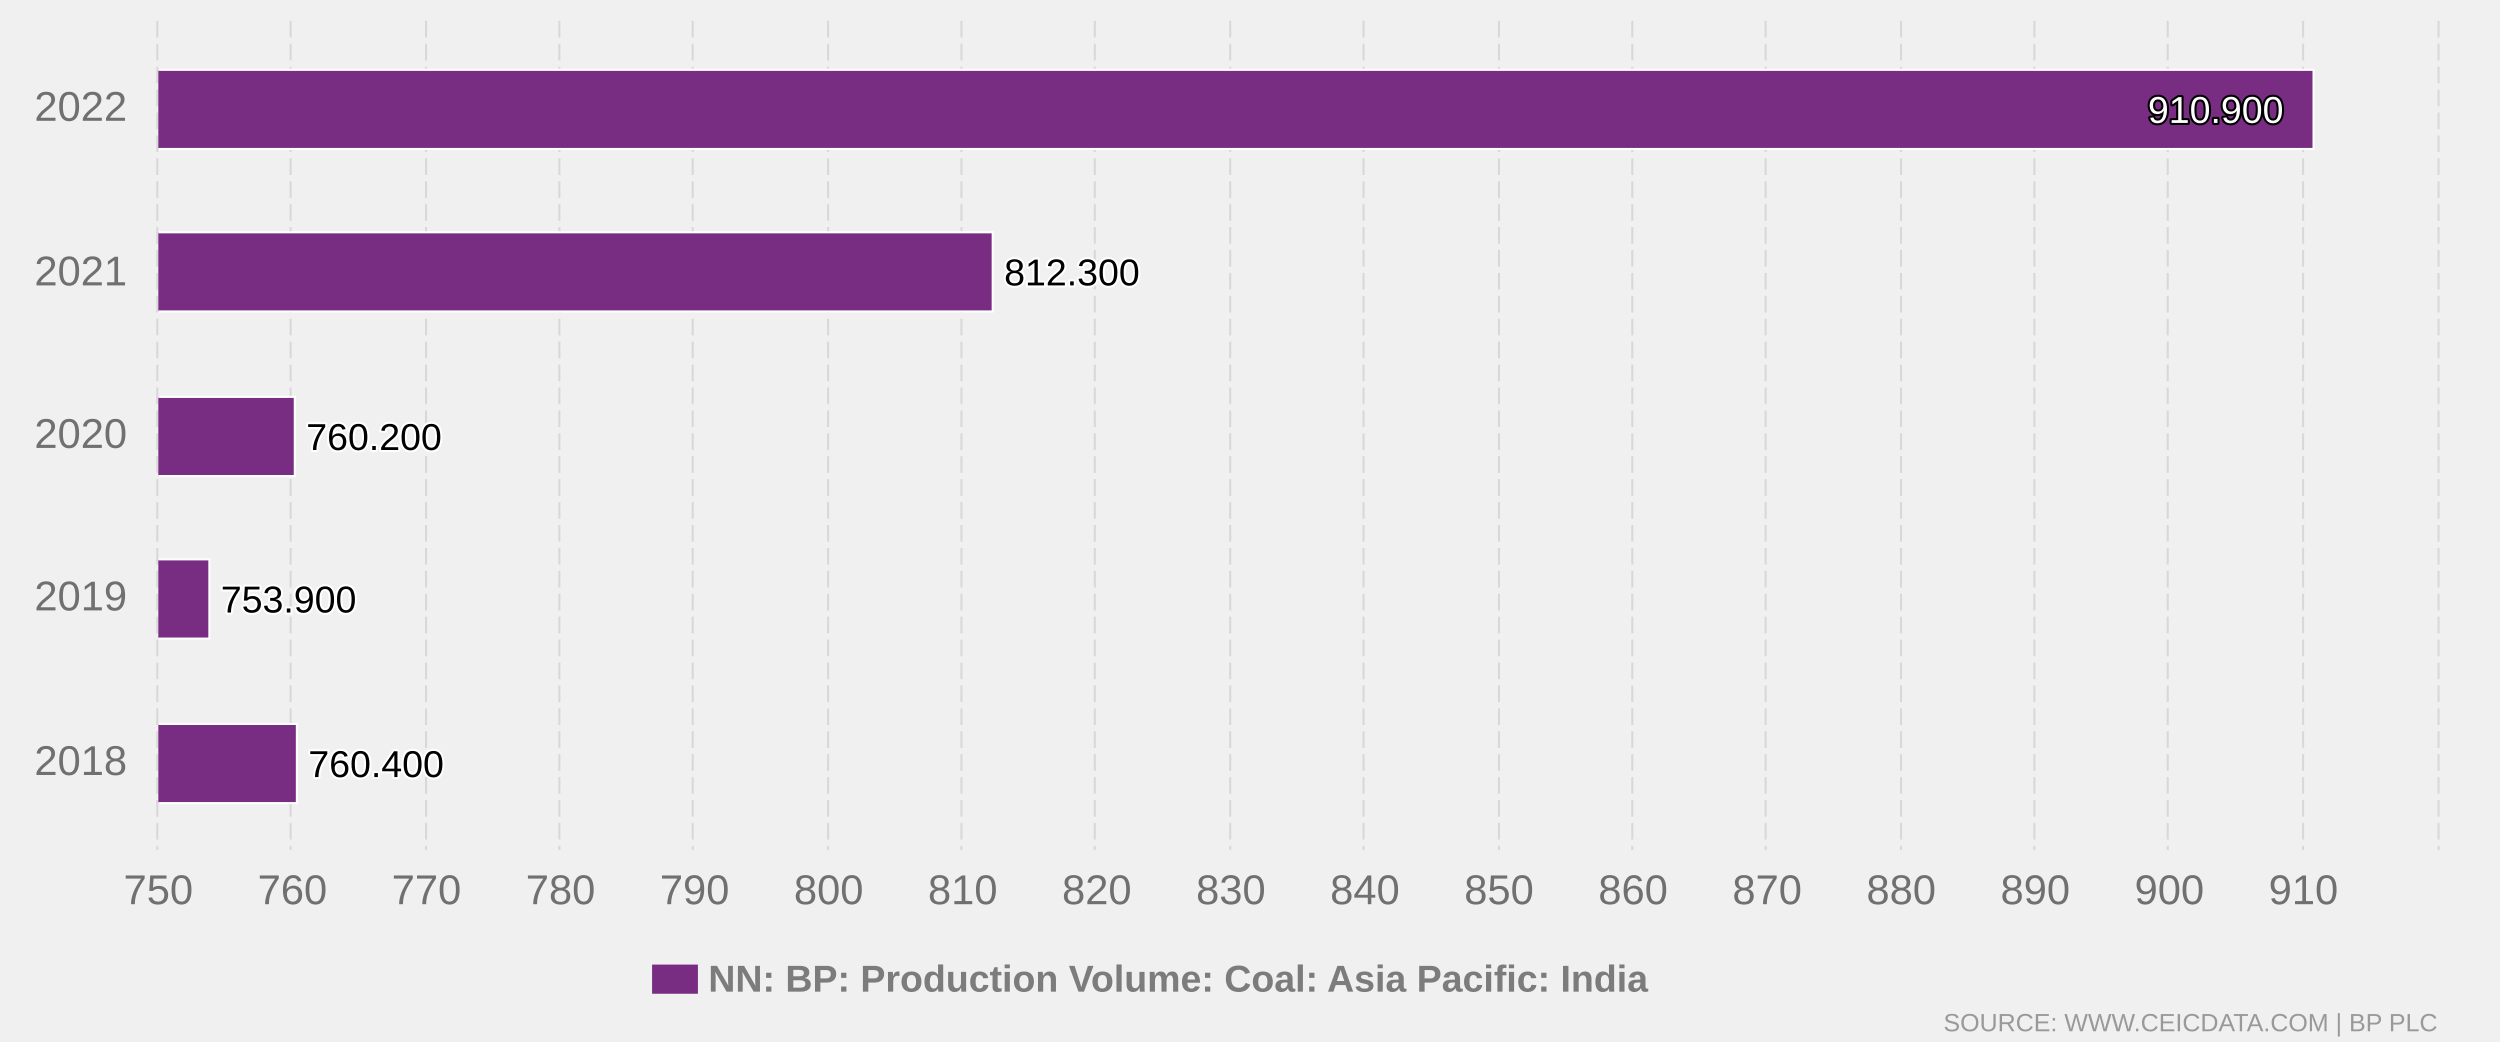
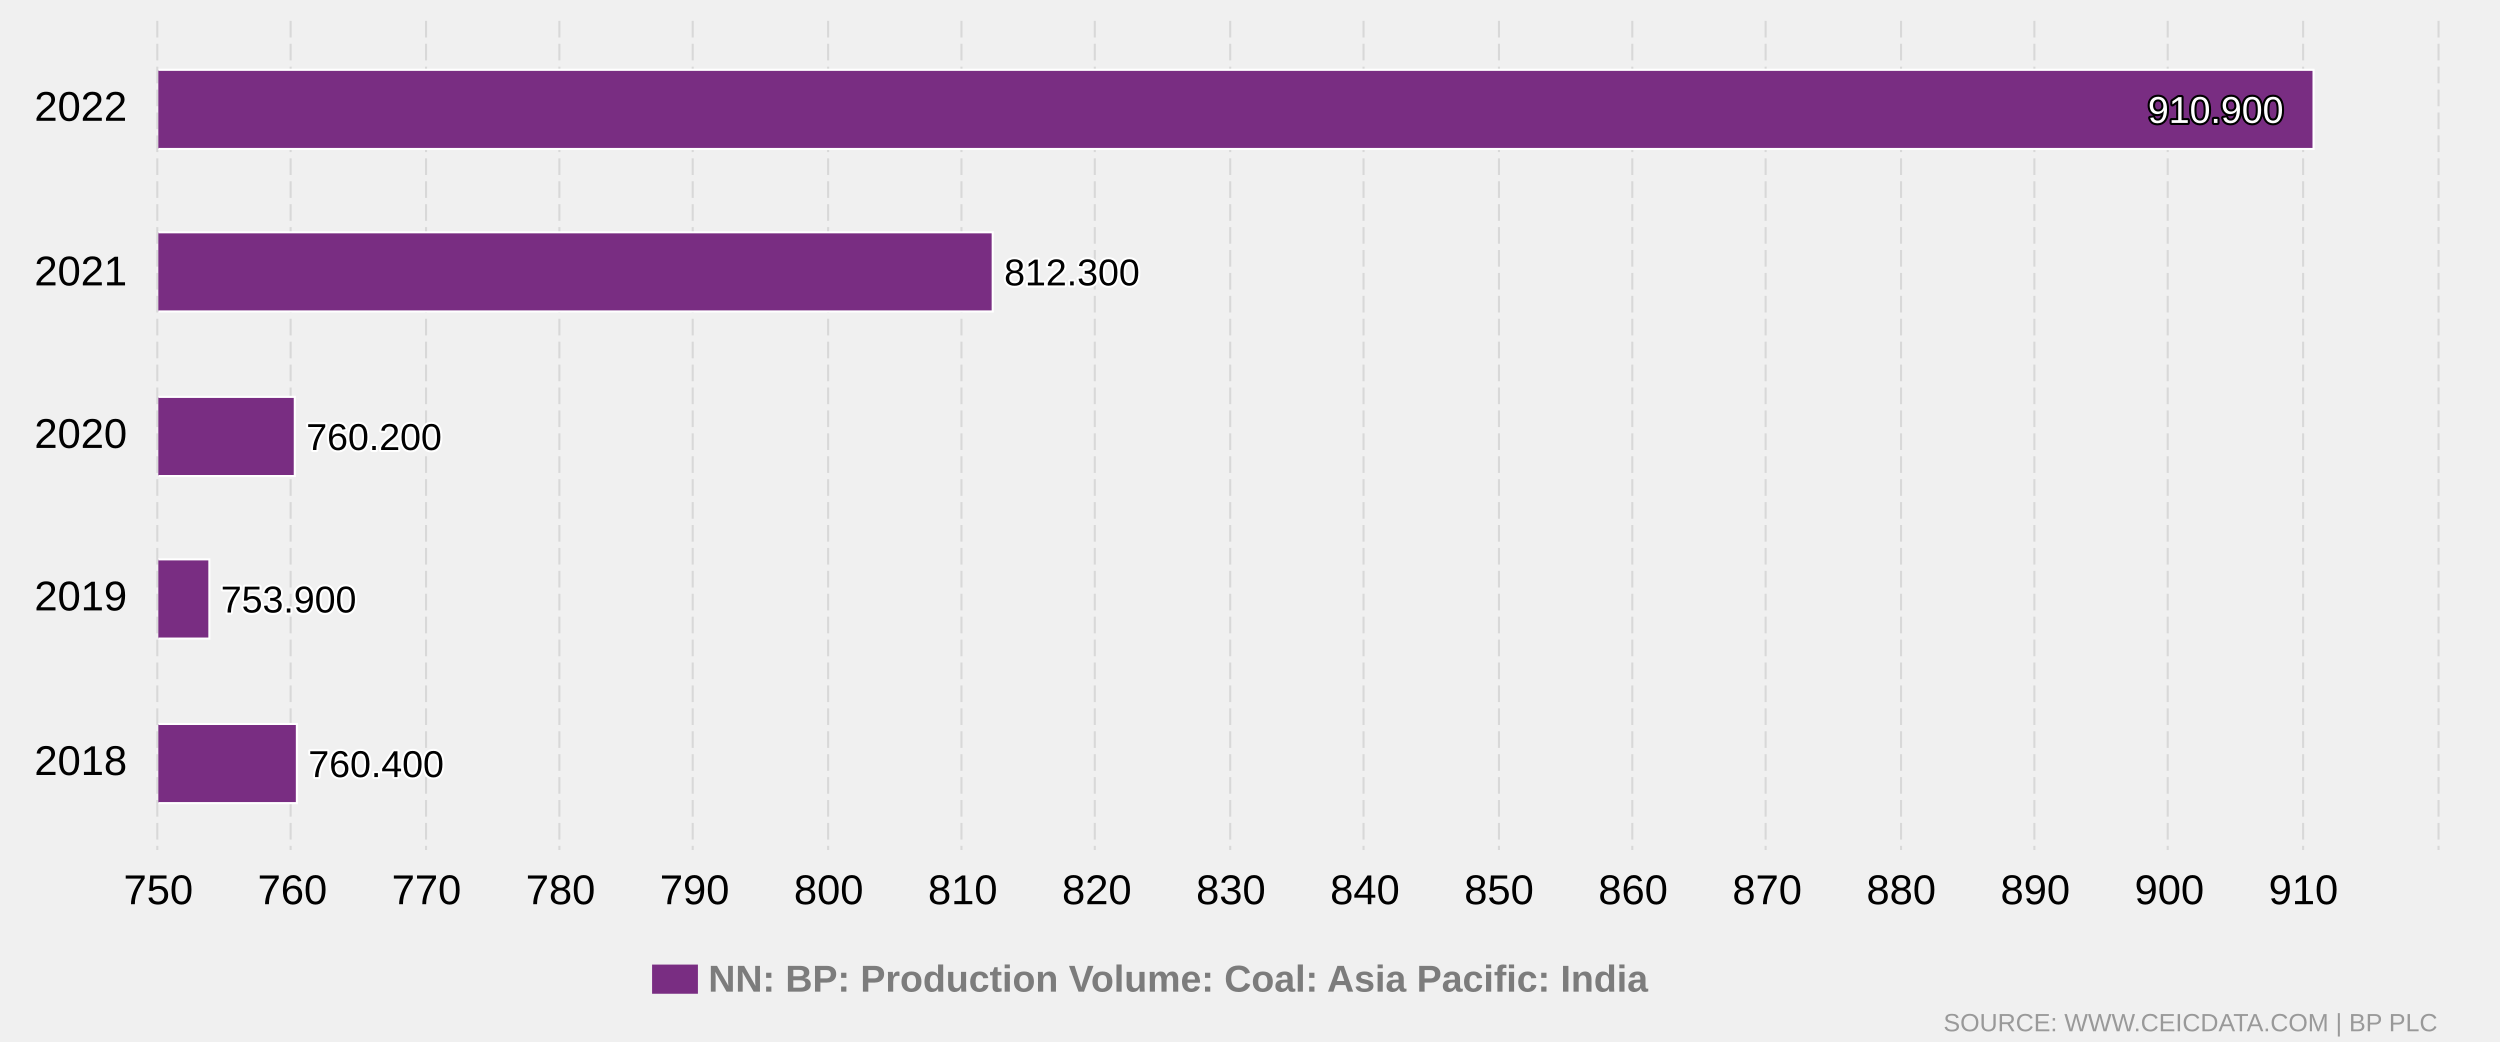
<svg xmlns="http://www.w3.org/2000/svg" version="1.1" class="highcharts-root" style="font-family: 'Lucida Grande', 'Lucida Sans Unicode', Arial, Helvetica, sans-serif; font-size: 12px; background-color: rgba(0, 0, 0, 0);" width="1200" height="500">
  <defs>
    <clipPath id="highcharts-8akx208-1-">
      <rect x="0" y="0" width="398" height="1094" fill="none" />
    </clipPath>
  </defs>
  <rect fill="rgba(255, 255, 255, 0.0)" class="highcharts-background" x="0" y="0" width="1180" height="500" rx="0" ry="0" />
  <rect fill="none" class="highcharts-plot-background" x="76" y="10" width="1094" height="398" />
  <g class="highcharts-grid highcharts-xaxis-grid" data-z-index="1">
    <path fill="none" stroke-dasharray="none" data-z-index="1" class="highcharts-grid-line" d="M 76 366.5 L 1170 366.5" opacity="1" />
    <path fill="none" stroke-dasharray="none" data-z-index="1" class="highcharts-grid-line" d="M 76 287.5 L 1170 287.5" opacity="1" />
    <path fill="none" stroke-dasharray="none" data-z-index="1" class="highcharts-grid-line" d="M 76 209.5 L 1170 209.5" opacity="1" />
    <path fill="none" stroke-dasharray="none" data-z-index="1" class="highcharts-grid-line" d="M 76 131.5 L 1170 131.5" opacity="1" />
    <path fill="none" stroke-dasharray="none" data-z-index="1" class="highcharts-grid-line" d="M 76 52.5 L 1170 52.5" opacity="1" />
  </g>
  <g class="highcharts-grid highcharts-yaxis-grid" data-z-index="1">
    <path fill="none" stroke="rgba(216,216,216,1)" stroke-width="1" stroke-dasharray="8,3" data-z-index="1" class="highcharts-grid-line" d="M 75.5 10 L 75.5 408" opacity="1" />
    <path fill="none" stroke="rgba(216,216,216,1)" stroke-width="1" stroke-dasharray="8,3" data-z-index="1" class="highcharts-grid-line" d="M 139.5 10 L 139.5 408" opacity="1" />
    <path fill="none" stroke="rgba(216,216,216,1)" stroke-width="1" stroke-dasharray="8,3" data-z-index="1" class="highcharts-grid-line" d="M 204.5 10 L 204.5 408" opacity="1" />
    <path fill="none" stroke="rgba(216,216,216,1)" stroke-width="1" stroke-dasharray="8,3" data-z-index="1" class="highcharts-grid-line" d="M 268.5 10 L 268.5 408" opacity="1" />
    <path fill="none" stroke="rgba(216,216,216,1)" stroke-width="1" stroke-dasharray="8,3" data-z-index="1" class="highcharts-grid-line" d="M 332.5 10 L 332.5 408" opacity="1" />
    <path fill="none" stroke="rgba(216,216,216,1)" stroke-width="1" stroke-dasharray="8,3" data-z-index="1" class="highcharts-grid-line" d="M 397.5 10 L 397.5 408" opacity="1" />
    <path fill="none" stroke="rgba(216,216,216,1)" stroke-width="1" stroke-dasharray="8,3" data-z-index="1" class="highcharts-grid-line" d="M 461.5 10 L 461.5 408" opacity="1" />
    <path fill="none" stroke="rgba(216,216,216,1)" stroke-width="1" stroke-dasharray="8,3" data-z-index="1" class="highcharts-grid-line" d="M 525.5 10 L 525.5 408" opacity="1" />
    <path fill="none" stroke="rgba(216,216,216,1)" stroke-width="1" stroke-dasharray="8,3" data-z-index="1" class="highcharts-grid-line" d="M 590.5 10 L 590.5 408" opacity="1" />
    <path fill="none" stroke="rgba(216,216,216,1)" stroke-width="1" stroke-dasharray="8,3" data-z-index="1" class="highcharts-grid-line" d="M 654.5 10 L 654.5 408" opacity="1" />
    <path fill="none" stroke="rgba(216,216,216,1)" stroke-width="1" stroke-dasharray="8,3" data-z-index="1" class="highcharts-grid-line" d="M 719.5 10 L 719.5 408" opacity="1" />
    <path fill="none" stroke="rgba(216,216,216,1)" stroke-width="1" stroke-dasharray="8,3" data-z-index="1" class="highcharts-grid-line" d="M 783.5 10 L 783.5 408" opacity="1" />
    <path fill="none" stroke="rgba(216,216,216,1)" stroke-width="1" stroke-dasharray="8,3" data-z-index="1" class="highcharts-grid-line" d="M 847.5 10 L 847.5 408" opacity="1" />
    <path fill="none" stroke="rgba(216,216,216,1)" stroke-width="1" stroke-dasharray="8,3" data-z-index="1" class="highcharts-grid-line" d="M 912.5 10 L 912.5 408" opacity="1" />
    <path fill="none" stroke="rgba(216,216,216,1)" stroke-width="1" stroke-dasharray="8,3" data-z-index="1" class="highcharts-grid-line" d="M 976.5 10 L 976.5 408" opacity="1" />
    <path fill="none" stroke="rgba(216,216,216,1)" stroke-width="1" stroke-dasharray="8,3" data-z-index="1" class="highcharts-grid-line" d="M 1040.5 10 L 1040.5 408" opacity="1" />
    <path fill="none" stroke="rgba(216,216,216,1)" stroke-width="1" stroke-dasharray="8,3" data-z-index="1" class="highcharts-grid-line" d="M 1105.5 10 L 1105.5 408" opacity="1" />
    <path fill="none" stroke="rgba(216,216,216,1)" stroke-width="1" stroke-dasharray="8,3" data-z-index="1" class="highcharts-grid-line" d="M 1170.5 10 L 1170.5 408" opacity="1" />
  </g>
  <rect fill="none" class="highcharts-plot-border" data-z-index="1" x="76" y="10" width="1094" height="398" />
  <g class="highcharts-axis highcharts-xaxis" data-z-index="2">
    <path fill="none" class="highcharts-axis-line" data-z-index="7" d="M 76 10 L 76 408" />
  </g>
  <g class="highcharts-axis highcharts-yaxis" data-z-index="2">
    <path fill="none" class="highcharts-axis-line" data-z-index="7" d="M 76 408 L 1170 408" />
  </g>
  <g class="highcharts-series-group" data-z-index="3">
    <g data-z-index="0.1" class="highcharts-series highcharts-series-0 highcharts-bar-series highcharts-tracker" transform="translate(1170,408) rotate(90) scale(-1,1) scale(1 1)" clip-path="url(#highcharts-8akx208-1-)">
      <rect x="22.5" y="1027.5" width="38" height="67" fill="#792D82" stroke="#ffffff" stroke-width="1" opacity="1" class="highcharts-point" />
      <rect x="101.5" y="1069.5" width="38" height="25" fill="#792D82" stroke="#ffffff" stroke-width="1" opacity="1" class="highcharts-point" />
      <rect x="179.5" y="1028.5" width="38" height="66" fill="#792D82" stroke="#ffffff" stroke-width="1" opacity="1" class="highcharts-point" />
      <rect x="258.5" y="693.5" width="38" height="401" fill="#792D82" stroke="#ffffff" stroke-width="1" opacity="1" class="highcharts-point" />
      <rect x="336.5" y="59.5" width="38" height="1035" fill="#792D82" stroke="#ffffff" stroke-width="1" opacity="1" class="highcharts-point" />
    </g>
    <g data-z-index="0.1" class="highcharts-markers highcharts-series-0 highcharts-bar-series" transform="translate(1170,408) rotate(90) scale(-1,1) scale(1 1)" clip-path="none" />
  </g>
  <text x="590" text-anchor="middle" class="highcharts-title" data-z-index="4" style="color:#333333;font-size:18px;fill:#333333;" y="24" />
  <text x="590" text-anchor="middle" class="highcharts-subtitle" data-z-index="4" style="color:#666666;fill:#666666;" y="24" />
  <text x="10" text-anchor="start" class="highcharts-caption" data-z-index="4" style="color:#666666;fill:#666666;" y="497" />
  <g data-z-index="6" class="highcharts-data-labels highcharts-series-0 highcharts-bar-series highcharts-tracker" transform="translate(76,10) scale(1 1)">
    <g class="highcharts-label highcharts-data-label highcharts-data-label-color-undefined" data-z-index="1" transform="translate(67,341)">
      <text x="5" data-z-index="1" style="font-size:18px;font-weight:normal;color:#000000;fill:#000000;" y="22">
        <tspan x="5" y="22" class="highcharts-text-outline" fill="#FFFFFF" stroke="#FFFFFF" stroke-width="2px" stroke-linejoin="round" style="">760.400</tspan>
        <tspan x="5" y="22">760.400</tspan>
      </text>
    </g>
    <g class="highcharts-label highcharts-data-label highcharts-data-label-color-undefined" data-z-index="1" transform="translate(25,262)">
      <text x="5" data-z-index="1" style="font-size:18px;font-weight:normal;color:#000000;fill:#000000;" y="22">
        <tspan x="5" y="22" class="highcharts-text-outline" fill="#FFFFFF" stroke="#FFFFFF" stroke-width="2px" stroke-linejoin="round">753.900</tspan>
        <tspan x="5" y="22">753.900</tspan>
      </text>
    </g>
    <g class="highcharts-label highcharts-data-label highcharts-data-label-color-undefined" data-z-index="1" transform="translate(66,184)">
      <text x="5" data-z-index="1" style="font-size:18px;font-weight:normal;color:#000000;fill:#000000;" y="22">
        <tspan x="5" y="22" class="highcharts-text-outline" fill="#FFFFFF" stroke="#FFFFFF" stroke-width="2px" stroke-linejoin="round">760.200</tspan>
        <tspan x="5" y="22">760.200</tspan>
      </text>
    </g>
    <g class="highcharts-label highcharts-data-label highcharts-data-label-color-undefined" data-z-index="1" transform="translate(401,105)">
      <text x="5" data-z-index="1" style="font-size:18px;font-weight:normal;color:#000000;fill:#000000;" y="22">
        <tspan x="5" y="22" class="highcharts-text-outline" fill="#FFFFFF" stroke="#FFFFFF" stroke-width="2px" stroke-linejoin="round">812.300</tspan>
        <tspan x="5" y="22">812.300</tspan>
      </text>
    </g>
    <g class="highcharts-label highcharts-data-label highcharts-data-label-color-undefined" data-z-index="1" transform="translate(950,27)">
      <text x="5" data-z-index="1" style="font-size:18px;font-weight:normal;color:#FFFFFF;fill:#FFFFFF;" y="22">
        <tspan x="5" y="22" class="highcharts-text-outline" fill="#000000" stroke="#000000" stroke-width="2px" stroke-linejoin="round">910.900</tspan>
        <tspan x="5" y="22">910.900</tspan>
      </text>
    </g>
  </g>
  <g class="highcharts-legend" data-z-index="7" transform="translate(305,452)">
    <rect fill="none" class="highcharts-legend-box" rx="0" ry="0" x="0" y="0" width="570" height="33" visibility="visible" />
    <g data-z-index="1">
      <g>
        <g class="highcharts-legend-item highcharts-bar-series highcharts-color-undefined highcharts-series-0" data-z-index="1" transform="translate(8,3)">
          <text x="27" style="color:#7c7c7c;cursor:pointer;font-size:18px;font-weight:bold;fill:#7c7c7c;" text-anchor="start" data-z-index="2" y="21">
            <tspan>NN: BP: Production Volume: Coal: Asia Pacific: India</tspan>
          </text>
          <rect x="0" y="8" width="22" height="14" fill="#792D82" class="highcharts-point" data-z-index="3" />
        </g>
      </g>
    </g>
  </g>
  <g class="highcharts-axis-labels highcharts-xaxis-labels" data-z-index="7">
-     <text x="61" style="color:rgb(112, 112, 112);cursor:default;font-size:20px;fill:rgb(112, 112, 112);" text-anchor="end" transform="translate(0,0)" y="372" opacity="1">2018</text>
-     <text x="61" style="color:rgb(112, 112, 112);cursor:default;font-size:20px;fill:rgb(112, 112, 112);" text-anchor="end" transform="translate(0,0)" y="293" opacity="1">2019</text>
-     <text x="61" style="color:rgb(112, 112, 112);cursor:default;font-size:20px;fill:rgb(112, 112, 112);" text-anchor="end" transform="translate(0,0)" y="215" opacity="1">2020</text>
-     <text x="61" style="color:rgb(112, 112, 112);cursor:default;font-size:20px;fill:rgb(112, 112, 112);" text-anchor="end" transform="translate(0,0)" y="137" opacity="1">2021</text>
-     <text x="61" style="color:rgb(112, 112, 112);cursor:default;font-size:20px;fill:rgb(112, 112, 112);" text-anchor="end" transform="translate(0,0)" y="58" opacity="1">2022</text>
+     <text x="61" style="color:rgb(0,0,0);cursor:default;font-size:20px;fill:rgb(0,0,0);" text-anchor="end" transform="translate(0,0)" y="372" opacity="1">2018</text>
+     <text x="61" style="color:rgb(0,0,0);cursor:default;font-size:20px;fill:rgb(0,0,0);" text-anchor="end" transform="translate(0,0)" y="293" opacity="1">2019</text>
+     <text x="61" style="color:rgb(0,0,0);cursor:default;font-size:20px;fill:rgb(0,0,0);" text-anchor="end" transform="translate(0,0)" y="215" opacity="1">2020</text>
+     <text x="61" style="color:rgb(0,0,0);cursor:default;font-size:20px;fill:rgb(0,0,0);" text-anchor="end" transform="translate(0,0)" y="137" opacity="1">2021</text>
+     <text x="61" style="color:rgb(0,0,0);cursor:default;font-size:20px;fill:rgb(0,0,0);" text-anchor="end" transform="translate(0,0)" y="58" opacity="1">2022</text>
  </g>
  <g class="highcharts-axis-labels highcharts-yaxis-labels" data-z-index="7">
-     <text x="76" style="color:rgb(112, 112, 112);cursor:default;font-size:20px;fill:rgb(112, 112, 112);" text-anchor="middle" transform="translate(0,0)" y="434" opacity="1">750</text>
-     <text x="140.353" style="color:rgb(112, 112, 112);cursor:default;font-size:20px;fill:rgb(112, 112, 112);" text-anchor="middle" transform="translate(0,0)" y="434" opacity="1">760</text>
-     <text x="204.706" style="color:rgb(112, 112, 112);cursor:default;font-size:20px;fill:rgb(112, 112, 112);" text-anchor="middle" transform="translate(0,0)" y="434" opacity="1">770</text>
-     <text x="269.059" style="color:rgb(112, 112, 112);cursor:default;font-size:20px;fill:rgb(112, 112, 112);" text-anchor="middle" transform="translate(0,0)" y="434" opacity="1">780</text>
-     <text x="333.412" style="color:rgb(112, 112, 112);cursor:default;font-size:20px;fill:rgb(112, 112, 112);" text-anchor="middle" transform="translate(0,0)" y="434" opacity="1">790</text>
-     <text x="397.765" style="color:rgb(112, 112, 112);cursor:default;font-size:20px;fill:rgb(112, 112, 112);" text-anchor="middle" transform="translate(0,0)" y="434" opacity="1">800</text>
-     <text x="462.118" style="color:rgb(112, 112, 112);cursor:default;font-size:20px;fill:rgb(112, 112, 112);" text-anchor="middle" transform="translate(0,0)" y="434" opacity="1">810</text>
-     <text x="526.471" style="color:rgb(112, 112, 112);cursor:default;font-size:20px;fill:rgb(112, 112, 112);" text-anchor="middle" transform="translate(0,0)" y="434" opacity="1">820</text>
-     <text x="590.824" style="color:rgb(112, 112, 112);cursor:default;font-size:20px;fill:rgb(112, 112, 112);" text-anchor="middle" transform="translate(0,0)" y="434" opacity="1">830</text>
-     <text x="655.176" style="color:rgb(112, 112, 112);cursor:default;font-size:20px;fill:rgb(112, 112, 112);" text-anchor="middle" transform="translate(0,0)" y="434" opacity="1">840</text>
-     <text x="719.529" style="color:rgb(112, 112, 112);cursor:default;font-size:20px;fill:rgb(112, 112, 112);" text-anchor="middle" transform="translate(0,0)" y="434" opacity="1">850</text>
-     <text x="783.882" style="color:rgb(112, 112, 112);cursor:default;font-size:20px;fill:rgb(112, 112, 112);" text-anchor="middle" transform="translate(0,0)" y="434" opacity="1">860</text>
-     <text x="848.235" style="color:rgb(112, 112, 112);cursor:default;font-size:20px;fill:rgb(112, 112, 112);" text-anchor="middle" transform="translate(0,0)" y="434" opacity="1">870</text>
-     <text x="912.588" style="color:rgb(112, 112, 112);cursor:default;font-size:20px;fill:rgb(112, 112, 112);" text-anchor="middle" transform="translate(0,0)" y="434" opacity="1">880</text>
-     <text x="976.941" style="color:rgb(112, 112, 112);cursor:default;font-size:20px;fill:rgb(112, 112, 112);" text-anchor="middle" transform="translate(0,0)" y="434" opacity="1">890</text>
-     <text x="1041.294" style="color:rgb(112, 112, 112);cursor:default;font-size:20px;fill:rgb(112, 112, 112);" text-anchor="middle" transform="translate(0,0)" y="434" opacity="1">900</text>
-     <text x="1105.647" style="color:rgb(112, 112, 112);cursor:default;font-size:20px;fill:rgb(112, 112, 112);" text-anchor="middle" transform="translate(0,0)" y="434" opacity="1">910</text>
-     <text x="1153.912" style="color:rgb(112, 112, 112);cursor:default;font-size:20px;fill:rgb(112, 112, 112);" text-anchor="middle" transform="translate(0,0)" y="434" opacity="1">
+     <text x="76" style="color:rgb(0,0,0);cursor:default;font-size:20px;fill:rgb(0,0,0);" text-anchor="middle" transform="translate(0,0)" y="434" opacity="1">750</text>
+     <text x="140.353" style="color:rgb(0,0,0);cursor:default;font-size:20px;fill:rgb(0,0,0);" text-anchor="middle" transform="translate(0,0)" y="434" opacity="1">760</text>
+     <text x="204.706" style="color:rgb(0,0,0);cursor:default;font-size:20px;fill:rgb(0,0,0);" text-anchor="middle" transform="translate(0,0)" y="434" opacity="1">770</text>
+     <text x="269.059" style="color:rgb(0,0,0);cursor:default;font-size:20px;fill:rgb(0,0,0);" text-anchor="middle" transform="translate(0,0)" y="434" opacity="1">780</text>
+     <text x="333.412" style="color:rgb(0,0,0);cursor:default;font-size:20px;fill:rgb(0,0,0);" text-anchor="middle" transform="translate(0,0)" y="434" opacity="1">790</text>
+     <text x="397.765" style="color:rgb(0,0,0);cursor:default;font-size:20px;fill:rgb(0,0,0);" text-anchor="middle" transform="translate(0,0)" y="434" opacity="1">800</text>
+     <text x="462.118" style="color:rgb(0,0,0);cursor:default;font-size:20px;fill:rgb(0,0,0);" text-anchor="middle" transform="translate(0,0)" y="434" opacity="1">810</text>
+     <text x="526.471" style="color:rgb(0,0,0);cursor:default;font-size:20px;fill:rgb(0,0,0);" text-anchor="middle" transform="translate(0,0)" y="434" opacity="1">820</text>
+     <text x="590.824" style="color:rgb(0,0,0);cursor:default;font-size:20px;fill:rgb(0,0,0);" text-anchor="middle" transform="translate(0,0)" y="434" opacity="1">830</text>
+     <text x="655.176" style="color:rgb(0,0,0);cursor:default;font-size:20px;fill:rgb(0,0,0);" text-anchor="middle" transform="translate(0,0)" y="434" opacity="1">840</text>
+     <text x="719.529" style="color:rgb(0,0,0);cursor:default;font-size:20px;fill:rgb(0,0,0);" text-anchor="middle" transform="translate(0,0)" y="434" opacity="1">850</text>
+     <text x="783.882" style="color:rgb(0,0,0);cursor:default;font-size:20px;fill:rgb(0,0,0);" text-anchor="middle" transform="translate(0,0)" y="434" opacity="1">860</text>
+     <text x="848.235" style="color:rgb(0,0,0);cursor:default;font-size:20px;fill:rgb(0,0,0);" text-anchor="middle" transform="translate(0,0)" y="434" opacity="1">870</text>
+     <text x="912.588" style="color:rgb(0,0,0);cursor:default;font-size:20px;fill:rgb(0,0,0);" text-anchor="middle" transform="translate(0,0)" y="434" opacity="1">880</text>
+     <text x="976.941" style="color:rgb(0,0,0);cursor:default;font-size:20px;fill:rgb(0,0,0);" text-anchor="middle" transform="translate(0,0)" y="434" opacity="1">890</text>
+     <text x="1041.294" style="color:rgb(0,0,0);cursor:default;font-size:20px;fill:rgb(0,0,0);" text-anchor="middle" transform="translate(0,0)" y="434" opacity="1">900</text>
+     <text x="1105.647" style="color:rgb(0,0,0);cursor:default;font-size:20px;fill:rgb(0,0,0);" text-anchor="middle" transform="translate(0,0)" y="434" opacity="1">910</text>
+     <text x="1153.912" style="color:rgb(0,0,0);cursor:default;font-size:20px;fill:rgb(0,0,0);" text-anchor="middle" transform="translate(0,0)" y="434" opacity="1">
      <tspan />
    </text>
  </g>
  <text x="1170" class="highcharts-credits" text-anchor="end" data-z-index="8" style="cursor:pointer;color:#999999;font-size:12px;fill:#999999;" y="495">
    <tspan>SOURCE: WWW.CEICDATA.COM | BP PLC</tspan>
  </text>
</svg>
